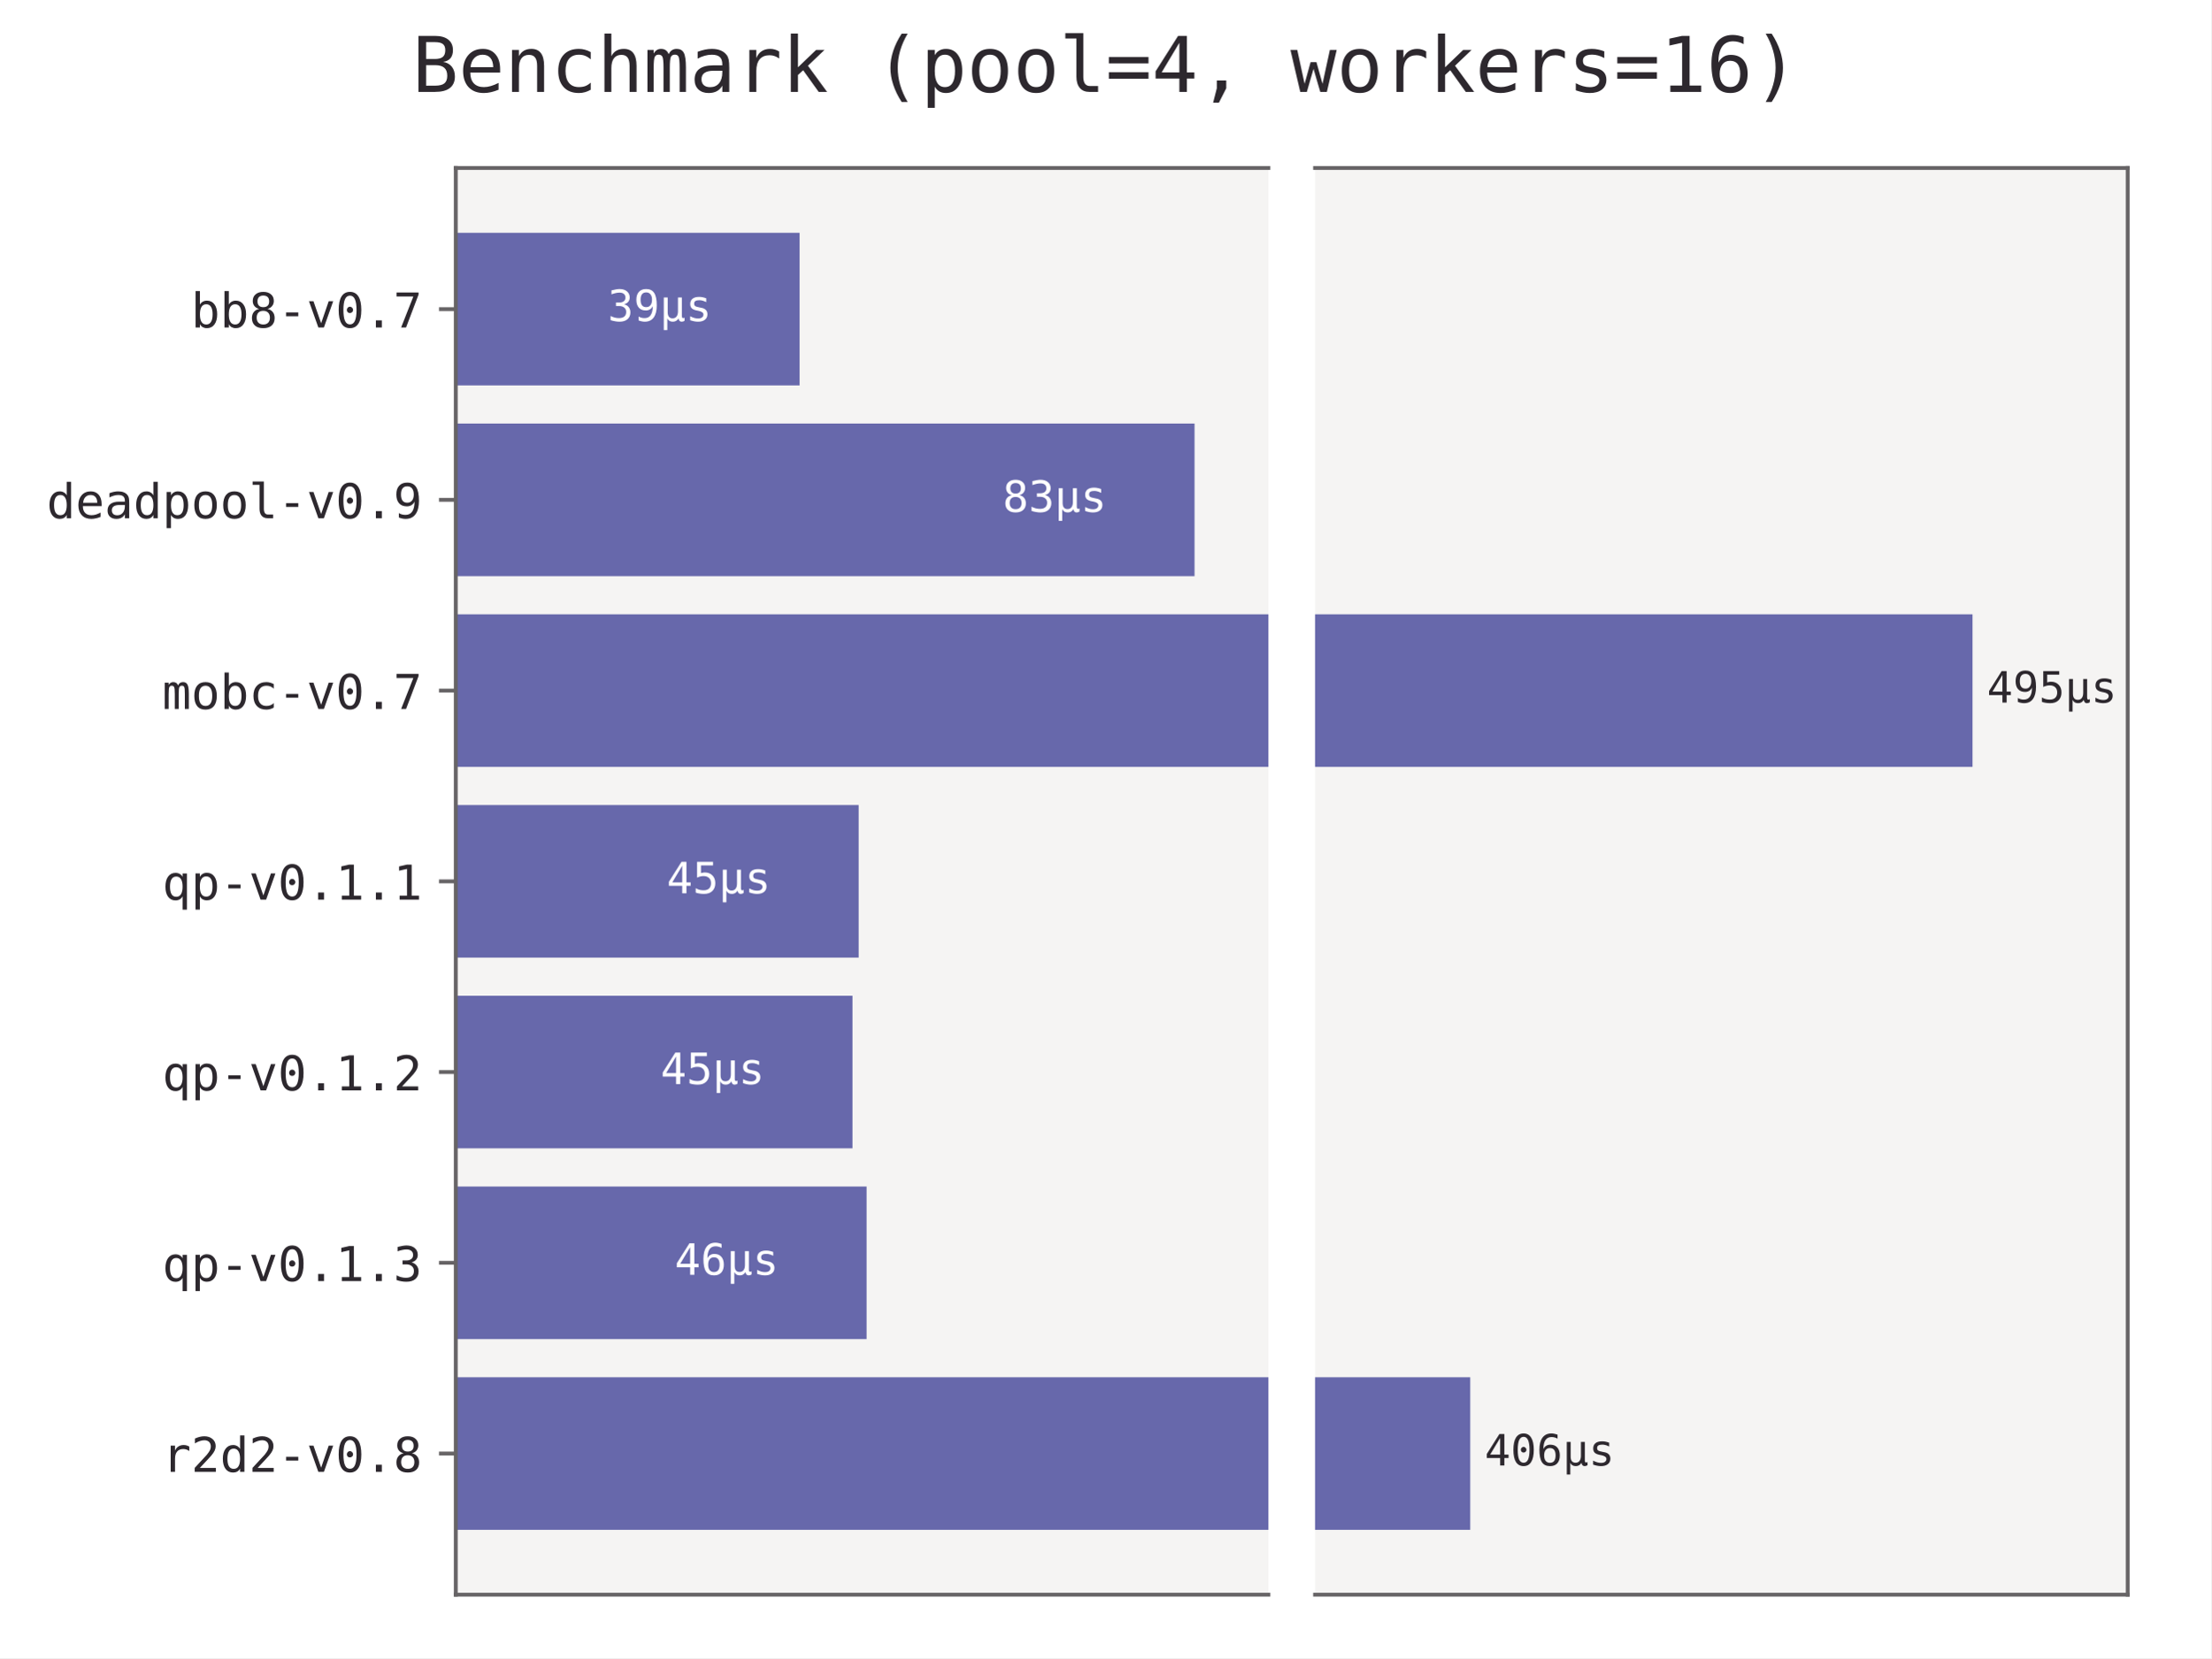
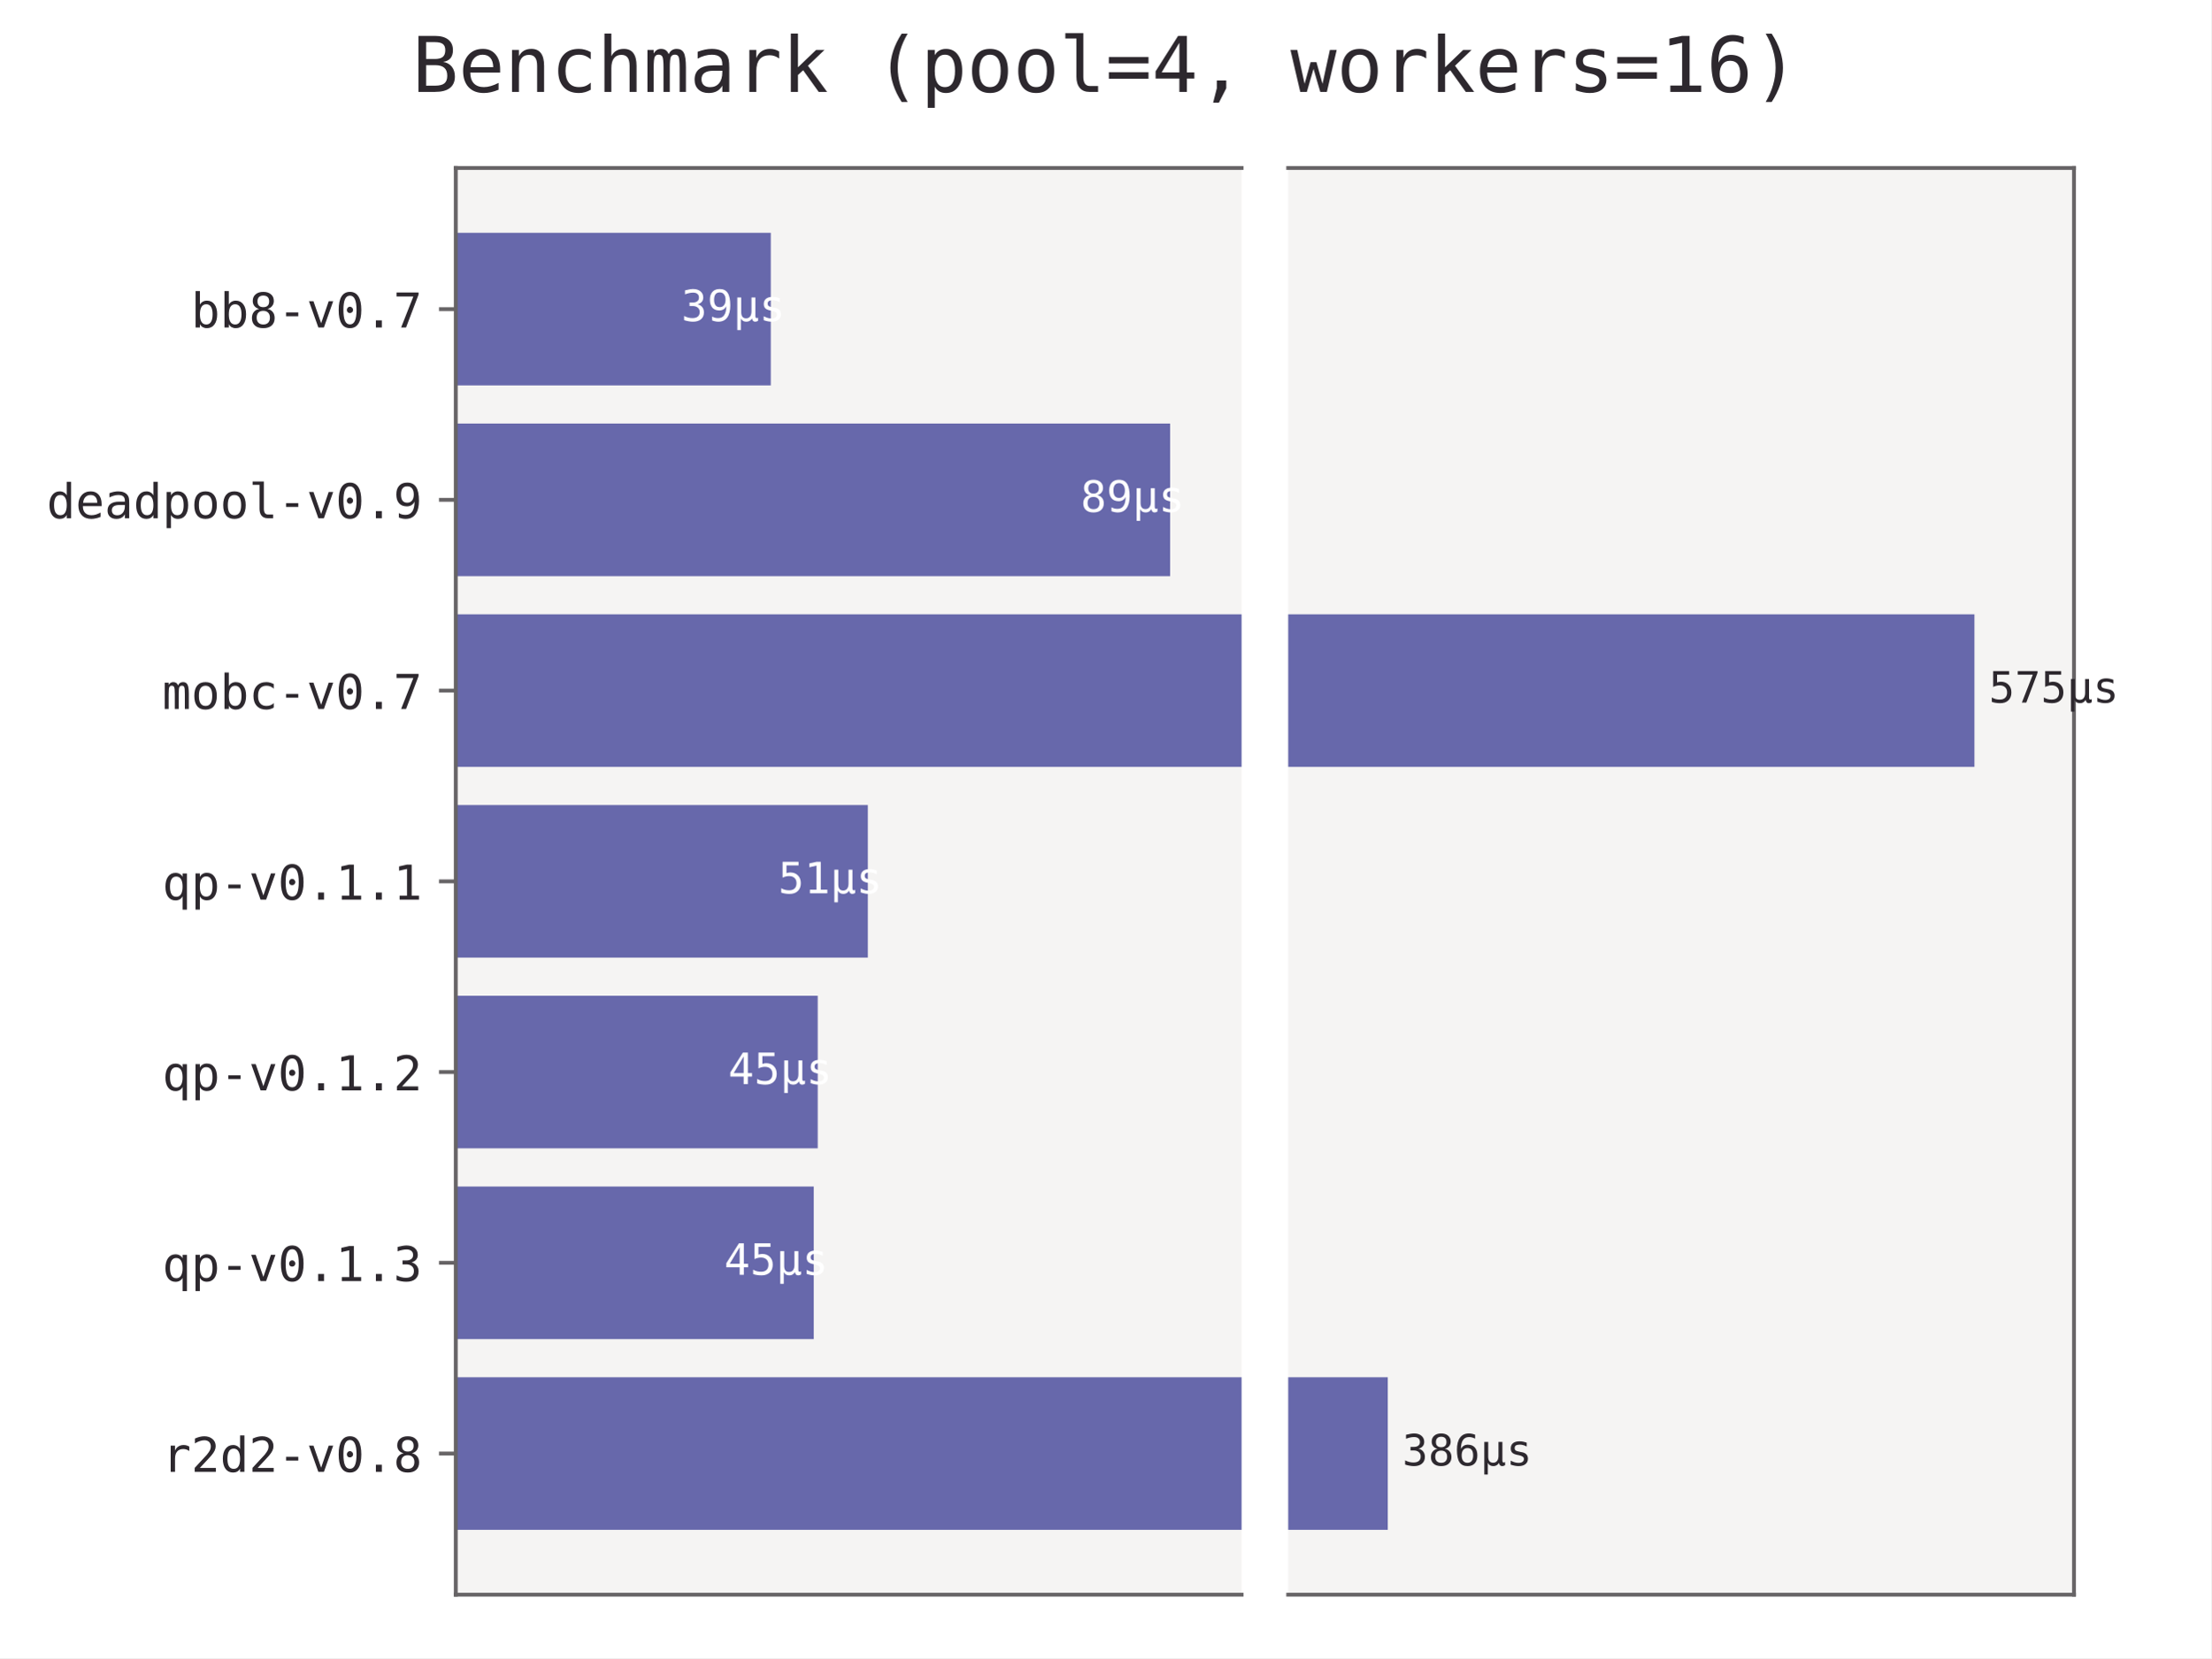
<svg xmlns="http://www.w3.org/2000/svg" xmlns:xlink="http://www.w3.org/1999/xlink" width="460.8pt" height="345.6pt" viewBox="0 0 460.8 345.6" version="1.1">
  <defs>
    <style type="text/css">*{stroke-linejoin: round; stroke-linecap: butt}</style>
  </defs>
  <g id="figure_1">
    <g id="patch_1">
      <path d="M 0 345.6  L 460.8 345.6  L 460.8 0  L 0 0  z " style="fill: #ffffff" />
    </g>
    <g id="axes_1">
      <g id="patch_2">
-         <path d="M 94.984 332.38  L 264.341 332.38  L 264.341 35.01  L 94.984 35.01  z " style="fill: #f5f4f3" />
+         <path d="M 94.984 332.38  L 258.746 332.38  L 258.746 35.01  L 94.984 35.01  z " style="fill: #f5f4f3" />
      </g>
      <g id="patch_3">
-         <path d="M 94.984 318.863  L 841.633 318.863  L 841.633 287.059  L 94.984 287.059  z " clip-path="url(#p8be1464f7f)" style="fill: #6768ab" />
+         <path d="M 94.984 318.863  L 736.24 318.863  L 736.24 287.059  L 94.984 287.059  z " clip-path="url(#p2a11811209)" style="fill: #6768ab" />
      </g>
      <g id="patch_4">
-         <path d="M 94.984 279.108  L 180.599 279.108  L 180.599 247.304  L 94.984 247.304  z " clip-path="url(#p8be1464f7f)" style="fill: #6768ab" />
+         <path d="M 94.984 279.108  L 169.588 279.108  L 169.588 247.304  L 94.984 247.304  z " clip-path="url(#p2a11811209)" style="fill: #6768ab" />
      </g>
      <g id="patch_5">
-         <path d="M 94.984 239.352  L 177.66 239.352  L 177.66 207.548  L 94.984 207.548  z " clip-path="url(#p8be1464f7f)" style="fill: #6768ab" />
+         <path d="M 94.984 239.352  L 170.417 239.352  L 170.417 207.548  L 94.984 207.548  z " clip-path="url(#p2a11811209)" style="fill: #6768ab" />
      </g>
      <g id="patch_6">
-         <path d="M 94.984 199.597  L 178.946 199.597  L 178.946 167.793  L 94.984 167.793  z " clip-path="url(#p8be1464f7f)" style="fill: #6768ab" />
+         <path d="M 94.984 199.597  L 180.859 199.597  L 180.859 167.793  L 94.984 167.793  z " clip-path="url(#p2a11811209)" style="fill: #6768ab" />
      </g>
      <g id="patch_7">
-         <path d="M 94.984 159.842  L 1005.331 159.842  L 1005.331 128.038  L 94.984 128.038  z " clip-path="url(#p8be1464f7f)" style="fill: #6768ab" />
+         <path d="M 94.984 159.842  L 1048.245 159.842  L 1048.245 128.038  L 94.984 128.038  z " clip-path="url(#p2a11811209)" style="fill: #6768ab" />
      </g>
      <g id="patch_8">
-         <path d="M 94.984 120.086  L 248.945 120.086  L 248.945 88.282  L 94.984 88.282  z " clip-path="url(#p8be1464f7f)" style="fill: #6768ab" />
+         <path d="M 94.984 120.086  L 243.858 120.086  L 243.858 88.282  L 94.984 88.282  z " clip-path="url(#p2a11811209)" style="fill: #6768ab" />
      </g>
      <g id="patch_9">
-         <path d="M 94.984 80.331  L 166.637 80.331  L 166.637 48.527  L 94.984 48.527  z " clip-path="url(#p8be1464f7f)" style="fill: #6768ab" />
+         <path d="M 94.984 80.331  L 160.635 80.331  L 160.635 48.527  L 94.984 48.527  z " clip-path="url(#p2a11811209)" style="fill: #6768ab" />
      </g>
      <g id="matplotlib.axis_1">
        <g id="ytick_1">
          <g id="line2d_1">
            <defs>
-               <path id="m4b720f226b" d="M 0 0  L -3.5 0  " style="stroke: #676466; stroke-width: 0.8" />
+               <path id="m784a62e4f9" d="M 0 0  L -3.5 0  " style="stroke: #676466; stroke-width: 0.8" />
            </defs>
            <g>
-               <use xlink:href="#m4b720f226b" x="94.984" y="302.961" style="fill: #676466; stroke: #676466; stroke-width: 0.8" />
+               <use xlink:href="#m784a62e4f9" x="94.984" y="302.961" style="fill: #676466; stroke: #676466; stroke-width: 0.8" />
            </g>
          </g>
          <g id="text_1">
            <text style="fill: #2d282e; font: 10px 'monospace'; text-anchor: end" x="87.984" y="306.787" transform="rotate(-0, 87.98406, 306.7868)">r2d2-v0.8</text>
          </g>
        </g>
        <g id="ytick_2">
          <g id="line2d_2">
            <g>
-               <use xlink:href="#m4b720f226b" x="94.984" y="263.206" style="fill: #676466; stroke: #676466; stroke-width: 0.8" />
+               <use xlink:href="#m784a62e4f9" x="94.984" y="263.206" style="fill: #676466; stroke: #676466; stroke-width: 0.8" />
            </g>
          </g>
          <g id="text_2">
            <text style="fill: #2d282e; font: 10px 'monospace'; text-anchor: end" x="87.984" y="267.021" transform="rotate(-0, 87.98406, 267.0213)">qp-v0.1.3</text>
          </g>
        </g>
        <g id="ytick_3">
          <g id="line2d_3">
            <g>
-               <use xlink:href="#m4b720f226b" x="94.984" y="223.45" style="fill: #676466; stroke: #676466; stroke-width: 0.8" />
+               <use xlink:href="#m784a62e4f9" x="94.984" y="223.45" style="fill: #676466; stroke: #676466; stroke-width: 0.8" />
            </g>
          </g>
          <g id="text_3">
            <text style="fill: #2d282e; font: 10px 'monospace'; text-anchor: end" x="87.984" y="227.266" transform="rotate(-0, 87.98406, 227.266)">qp-v0.1.2</text>
          </g>
        </g>
        <g id="ytick_4">
          <g id="line2d_4">
            <g>
-               <use xlink:href="#m4b720f226b" x="94.984" y="183.695" style="fill: #676466; stroke: #676466; stroke-width: 0.8" />
+               <use xlink:href="#m784a62e4f9" x="94.984" y="183.695" style="fill: #676466; stroke: #676466; stroke-width: 0.8" />
            </g>
          </g>
          <g id="text_4">
            <text style="fill: #2d282e; font: 10px 'monospace'; text-anchor: end" x="87.984" y="187.511" transform="rotate(-0, 87.98406, 187.5106)">qp-v0.1.1</text>
          </g>
        </g>
        <g id="ytick_5">
          <g id="line2d_5">
            <g>
-               <use xlink:href="#m4b720f226b" x="94.984" y="143.94" style="fill: #676466; stroke: #676466; stroke-width: 0.8" />
+               <use xlink:href="#m784a62e4f9" x="94.984" y="143.94" style="fill: #676466; stroke: #676466; stroke-width: 0.8" />
            </g>
          </g>
          <g id="text_5">
            <text style="fill: #2d282e; font: 10px 'monospace'; text-anchor: end" x="87.984" y="147.765" transform="rotate(-0, 87.98406, 147.7654)">mobc-v0.7</text>
          </g>
        </g>
        <g id="ytick_6">
          <g id="line2d_6">
            <g>
-               <use xlink:href="#m4b720f226b" x="94.984" y="104.184" style="fill: #676466; stroke: #676466; stroke-width: 0.8" />
+               <use xlink:href="#m784a62e4f9" x="94.984" y="104.184" style="fill: #676466; stroke: #676466; stroke-width: 0.8" />
            </g>
          </g>
          <g id="text_6">
            <text style="fill: #2d282e; font: 10px 'monospace'; text-anchor: end" x="87.984" y="108.01" transform="rotate(-0, 87.98406, 108.0101)">deadpool-v0.9</text>
          </g>
        </g>
        <g id="ytick_7">
          <g id="line2d_7">
            <g>
-               <use xlink:href="#m4b720f226b" x="94.984" y="64.429" style="fill: #676466; stroke: #676466; stroke-width: 0.8" />
+               <use xlink:href="#m784a62e4f9" x="94.984" y="64.429" style="fill: #676466; stroke: #676466; stroke-width: 0.8" />
            </g>
          </g>
          <g id="text_7">
            <text style="fill: #2d282e; font: 10px 'monospace'; text-anchor: end" x="87.984" y="68.255" transform="rotate(-0, 87.98406, 68.25474)">bb8-v0.7</text>
          </g>
        </g>
      </g>
      <g id="patch_10">
        <path d="M 94.984 332.38  L 94.984 35.01  " style="fill: none; stroke: #676466; stroke-width: 0.8; stroke-linejoin: miter; stroke-linecap: square" />
      </g>
      <g id="patch_11">
-         <path d="M 94.984 332.38  L 264.341 332.38  " style="fill: none; stroke: #676466; stroke-width: 0.8; stroke-linejoin: miter; stroke-linecap: square" />
+         <path d="M 94.984 332.38  L 258.746 332.38  " style="fill: none; stroke: #676466; stroke-width: 0.8; stroke-linejoin: miter; stroke-linecap: square" />
      </g>
      <g id="patch_12">
-         <path d="M 94.984 35.01  L 264.341 35.01  " style="fill: none; stroke: #676466; stroke-width: 0.8; stroke-linejoin: miter; stroke-linecap: square" />
+         <path d="M 94.984 35.01  L 258.746 35.01  " style="fill: none; stroke: #676466; stroke-width: 0.8; stroke-linejoin: miter; stroke-linecap: square" />
      </g>
      <g id="text_8">
-         <text style="fill: #ffffff; font: 9px 'monospace'; text-anchor: start" x="140.599" y="265.703" transform="rotate(-0, 140.5989, 265.7032)">   46µs</text>
+         <text style="fill: #ffffff; font: 9px 'monospace'; text-anchor: end" x="172.588" y="265.703" transform="rotate(-0, 172.5877, 265.7032)">   45µs</text>
      </g>
      <g id="text_9">
-         <text style="fill: #ffffff; font: 9px 'monospace'; text-anchor: start" x="137.66" y="225.948" transform="rotate(-0, 137.6595, 225.9478)">   45µs</text>
+         <text style="fill: #ffffff; font: 9px 'monospace'; text-anchor: end" x="173.417" y="225.948" transform="rotate(-0, 173.4167, 225.9478)">   45µs</text>
      </g>
      <g id="text_10">
-         <text style="fill: #ffffff; font: 9px 'monospace'; text-anchor: start" x="138.946" y="186.192" transform="rotate(-0, 138.9455, 186.1925)">   45µs</text>
+         <text style="fill: #ffffff; font: 9px 'monospace'; text-anchor: end" x="183.859" y="186.192" transform="rotate(-0, 183.8593, 186.1925)">   51µs</text>
      </g>
      <g id="text_11">
-         <text style="fill: #ffffff; font: 9px 'monospace'; text-anchor: start" x="208.945" y="106.682" transform="rotate(-0, 208.9449, 106.6818)">   83µs</text>
+         <text style="fill: #ffffff; font: 9px 'monospace'; text-anchor: end" x="246.858" y="106.682" transform="rotate(-0, 246.8582, 106.6818)">   89µs</text>
      </g>
      <g id="text_12">
-         <text style="fill: #ffffff; font: 9px 'monospace'; text-anchor: start" x="126.637" y="66.926" transform="rotate(-0, 126.6369, 66.92646)">   39µs</text>
+         <text style="fill: #ffffff; font: 9px 'monospace'; text-anchor: end" x="163.635" y="66.926" transform="rotate(-0, 163.6355, 66.92646)">   39µs</text>
      </g>
    </g>
    <g id="axes_2">
      <g id="patch_13">
-         <path d="M 274.061 332.38  L 443.418 332.38  L 443.418 35.01  L 274.061 35.01  z " style="fill: #f5f4f3" />
+         <path d="M 268.466 332.38  L 432.227 332.38  L 432.227 35.01  L 268.466 35.01  z " style="fill: #f5f4f3" />
      </g>
      <g id="patch_14">
-         <path d="M -171.045 318.863  L 306.401 318.863  L 306.401 287.059  L -171.045 287.059  z " clip-path="url(#p12a49caf01)" style="fill: #6768ab" />
+         <path d="M 37.944 318.863  L 289.217 318.863  L 289.217 287.059  L 37.944 287.059  z " clip-path="url(#p9d64e1b4f3)" style="fill: #6768ab" />
      </g>
      <g id="patch_15">
-         <path d="M -171.045 279.108  L -116.298 279.108  L -116.298 247.304  L -171.045 247.304  z " clip-path="url(#p12a49caf01)" style="fill: #6768ab" />
+         <path d="M 37.944 279.108  L 67.177 279.108  L 67.177 247.304  L 37.944 247.304  z " clip-path="url(#p9d64e1b4f3)" style="fill: #6768ab" />
      </g>
      <g id="patch_16">
-         <path d="M -171.045 239.352  L -118.178 239.352  L -118.178 207.548  L -171.045 207.548  z " clip-path="url(#p12a49caf01)" style="fill: #6768ab" />
+         <path d="M 37.944 239.352  L 67.502 239.352  L 67.502 207.548  L 37.944 207.548  z " clip-path="url(#p9d64e1b4f3)" style="fill: #6768ab" />
      </g>
      <g id="patch_17">
-         <path d="M -171.045 199.597  L -117.356 199.597  L -117.356 167.793  L -171.045 167.793  z " clip-path="url(#p12a49caf01)" style="fill: #6768ab" />
+         <path d="M 37.944 199.597  L 71.594 199.597  L 71.594 167.793  L 37.944 167.793  z " clip-path="url(#p9d64e1b4f3)" style="fill: #6768ab" />
      </g>
      <g id="patch_18">
-         <path d="M -171.045 159.842  L 411.078 159.842  L 411.078 128.038  L -171.045 128.038  z " clip-path="url(#p12a49caf01)" style="fill: #6768ab" />
+         <path d="M 37.944 159.842  L 411.475 159.842  L 411.475 128.038  L 37.944 128.038  z " clip-path="url(#p9d64e1b4f3)" style="fill: #6768ab" />
      </g>
      <g id="patch_19">
-         <path d="M -171.045 120.086  L -72.594 120.086  L -72.594 88.282  L -171.045 88.282  z " clip-path="url(#p12a49caf01)" style="fill: #6768ab" />
+         <path d="M 37.944 120.086  L 96.28 120.086  L 96.28 88.282  L 37.944 88.282  z " clip-path="url(#p9d64e1b4f3)" style="fill: #6768ab" />
      </g>
      <g id="patch_20">
-         <path d="M -171.045 80.331  L -125.226 80.331  L -125.226 48.527  L -171.045 48.527  z " clip-path="url(#p12a49caf01)" style="fill: #6768ab" />
+         <path d="M 37.944 80.331  L 63.669 80.331  L 63.669 48.527  L 37.944 48.527  z " clip-path="url(#p9d64e1b4f3)" style="fill: #6768ab" />
      </g>
      <g id="matplotlib.axis_2">
        <g id="ytick_8" />
        <g id="ytick_9" />
        <g id="ytick_10" />
        <g id="ytick_11" />
        <g id="ytick_12" />
        <g id="ytick_13" />
        <g id="ytick_14" />
      </g>
      <g id="patch_21">
-         <path d="M 443.418 332.38  L 443.418 35.01  " style="fill: none; stroke: #676466; stroke-width: 0.8; stroke-linejoin: miter; stroke-linecap: square" />
+         <path d="M 432.227 332.38  L 432.227 35.01  " style="fill: none; stroke: #676466; stroke-width: 0.8; stroke-linejoin: miter; stroke-linecap: square" />
      </g>
      <g id="patch_22">
-         <path d="M 274.061 332.38  L 443.418 332.38  " style="fill: none; stroke: #676466; stroke-width: 0.8; stroke-linejoin: miter; stroke-linecap: square" />
+         <path d="M 268.466 332.38  L 432.227 332.38  " style="fill: none; stroke: #676466; stroke-width: 0.8; stroke-linejoin: miter; stroke-linecap: square" />
      </g>
      <g id="patch_23">
-         <path d="M 274.061 35.01  L 443.418 35.01  " style="fill: none; stroke: #676466; stroke-width: 0.8; stroke-linejoin: miter; stroke-linecap: square" />
+         <path d="M 268.466 35.01  L 432.227 35.01  " style="fill: none; stroke: #676466; stroke-width: 0.8; stroke-linejoin: miter; stroke-linecap: square" />
      </g>
      <g id="text_13">
-         <text style="fill: #2d282e; font: 9px 'monospace'; text-anchor: start" x="309.401" y="305.459" transform="rotate(-0, 309.4011, 305.4585)">  406µs</text>
+         <text style="fill: #2d282e; font: 9px 'monospace'; text-anchor: start" x="292.217" y="305.459" transform="rotate(-0, 292.2174, 305.4585)">  386µs</text>
      </g>
      <g id="text_14">
-         <text style="fill: #2d282e; font: 9px 'monospace'; text-anchor: start" x="414.078" y="146.437" transform="rotate(-0, 414.0778, 146.4372)">  495µs</text>
+         <text style="fill: #2d282e; font: 9px 'monospace'; text-anchor: start" x="414.475" y="146.437" transform="rotate(-0, 414.4754, 146.4372)">  575µs</text>
      </g>
    </g>
    <g id="text_15">
      <text style="fill: #2d282e; font: 16px 'monospace'; text-anchor: middle" x="230.4" y="19.154" transform="rotate(-0, 230.4, 19.1545)">Benchmark (pool=4, workers=16)</text>
    </g>
  </g>
  <defs>
-     <clipPath id="p8be1464f7f">
-       <rect x="94.984" y="35.01" width="169.357" height="297.37" />
+     <clipPath id="p2a11811209">
+       <rect x="94.984" y="35.01" width="163.762" height="297.37" />
    </clipPath>
-     <clipPath id="p12a49caf01">
-       <rect x="274.061" y="35.01" width="169.357" height="297.37" />
+     <clipPath id="p9d64e1b4f3">
+       <rect x="268.466" y="35.01" width="163.762" height="297.37" />
    </clipPath>
  </defs>
</svg>
